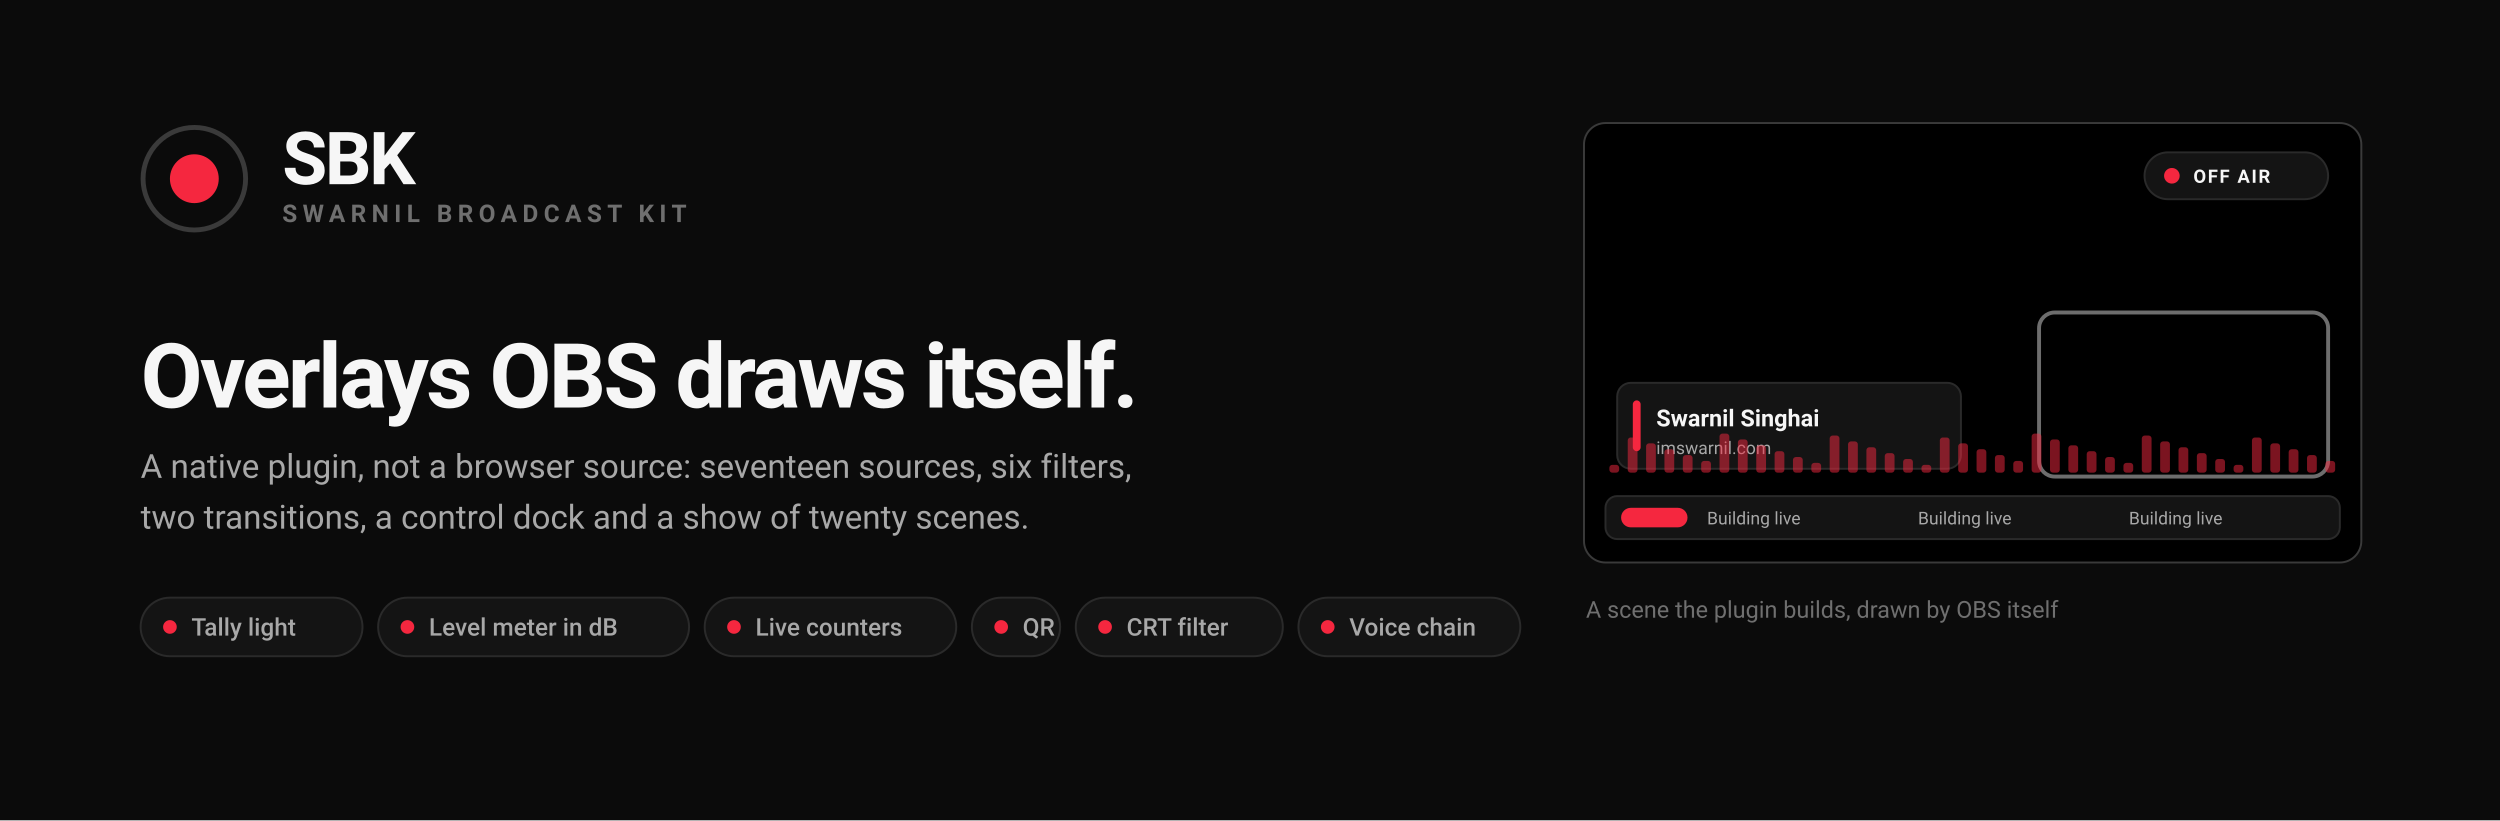
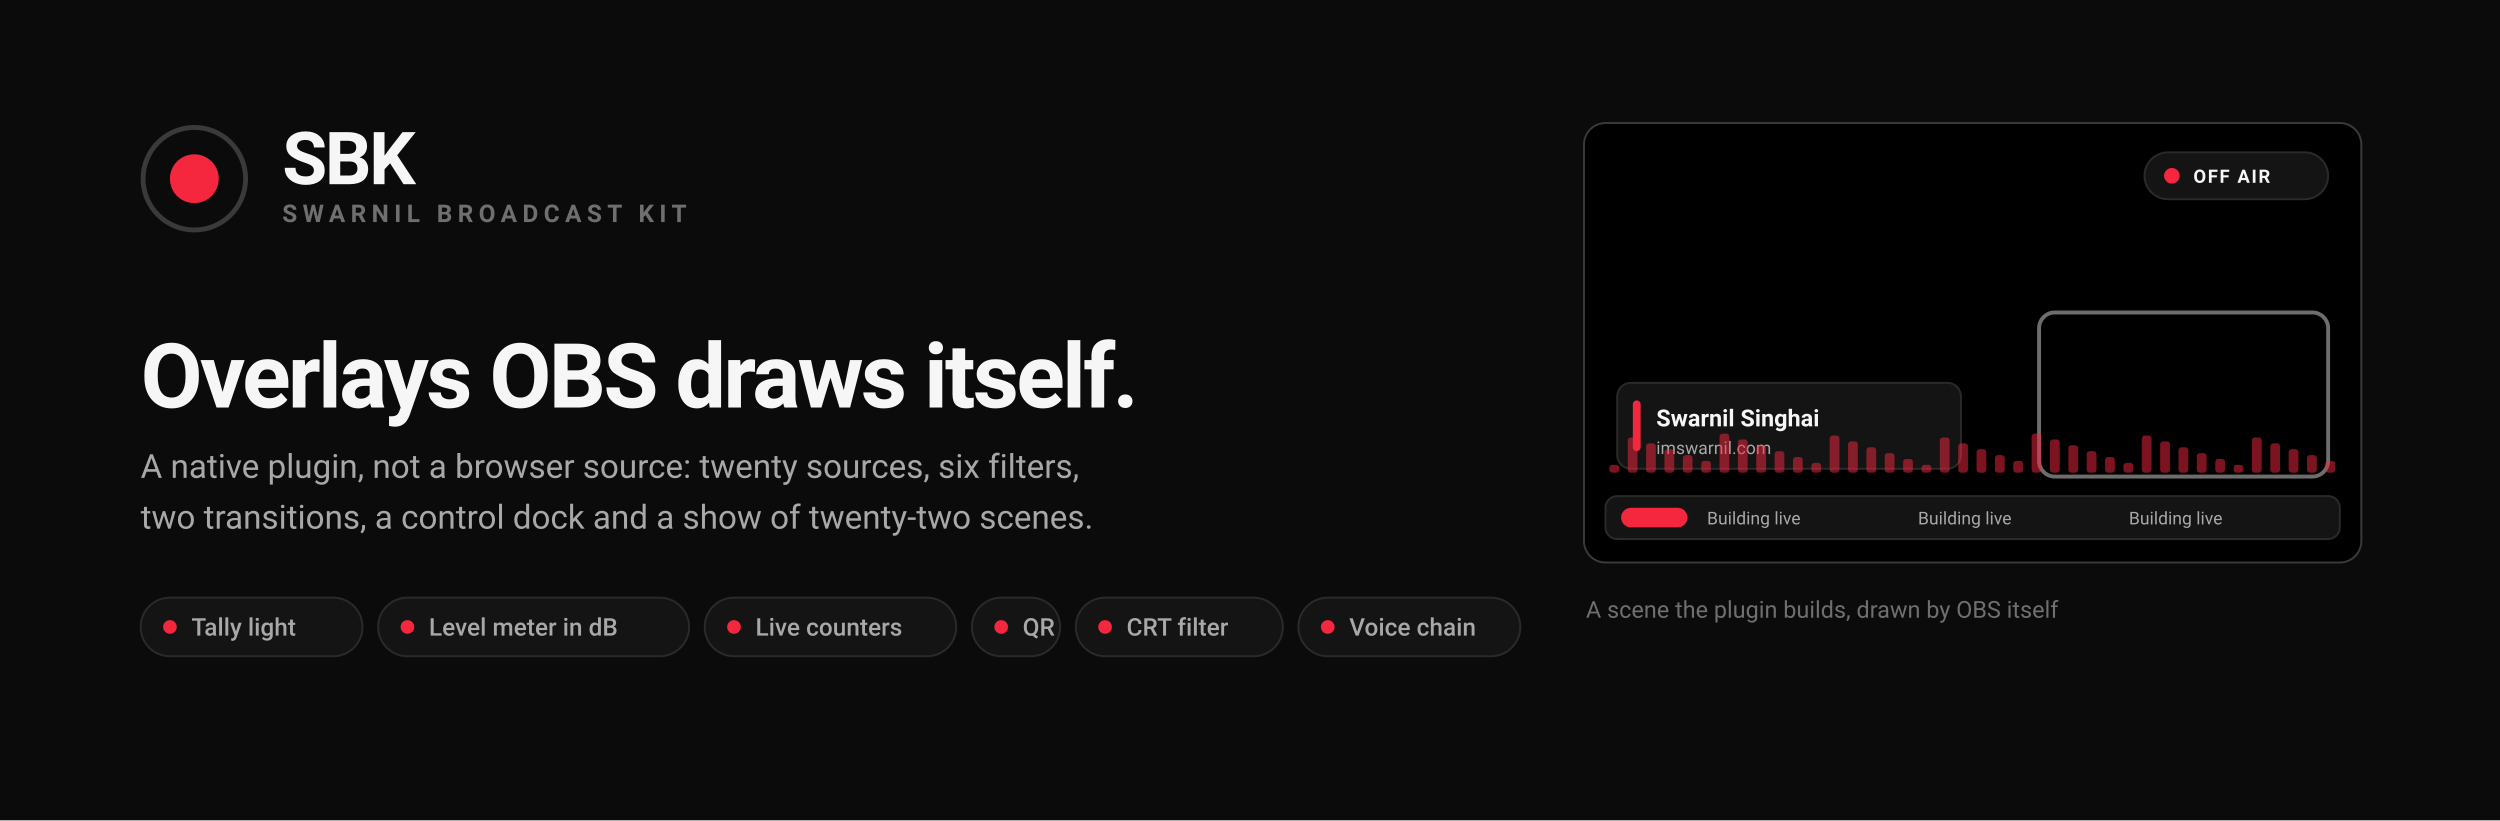
<svg xmlns="http://www.w3.org/2000/svg" viewBox="0 0 1280 420" width="1280" height="420" role="img">
  <rect x="0" y="0" width="1280" height="420" rx="0" fill="#0b0b0b" stroke="none" stroke-width="1" opacity="1" />
  <defs>
    <linearGradient id="fade" x1="0" y1="0" x2="1" y2="0">
      <stop offset="0" stop-color="#000" stop-opacity="0" />
      <stop offset="1" stop-color="#000" stop-opacity="1" />
    </linearGradient>
    <mask id="gridmask">
      <rect x="0" y="0" width="1280" height="420" fill="url(#fade)" />
    </mask>
  </defs>
  <g mask="url(#gridmask)">
    <line x1="0" y1="0" x2="0" y2="420" stroke="#3a3a3a" stroke-width="1" opacity="1" stroke-linecap="round" />
    <line x1="40" y1="0" x2="40" y2="420" stroke="#3a3a3a" stroke-width="1" opacity="1" stroke-linecap="round" />
    <line x1="80" y1="0" x2="80" y2="420" stroke="#3a3a3a" stroke-width="1" opacity="1" stroke-linecap="round" />
    <line x1="120" y1="0" x2="120" y2="420" stroke="#3a3a3a" stroke-width="1" opacity="1" stroke-linecap="round" />
    <line x1="160" y1="0" x2="160" y2="420" stroke="#3a3a3a" stroke-width="1" opacity="1" stroke-linecap="round" />
    <line x1="200" y1="0" x2="200" y2="420" stroke="#3a3a3a" stroke-width="1" opacity="1" stroke-linecap="round" />
    <line x1="240" y1="0" x2="240" y2="420" stroke="#3a3a3a" stroke-width="1" opacity="1" stroke-linecap="round" />
    <line x1="280" y1="0" x2="280" y2="420" stroke="#3a3a3a" stroke-width="1" opacity="1" stroke-linecap="round" />
    <line x1="320" y1="0" x2="320" y2="420" stroke="#3a3a3a" stroke-width="1" opacity="1" stroke-linecap="round" />
    <line x1="360" y1="0" x2="360" y2="420" stroke="#3a3a3a" stroke-width="1" opacity="1" stroke-linecap="round" />
    <line x1="400" y1="0" x2="400" y2="420" stroke="#3a3a3a" stroke-width="1" opacity="1" stroke-linecap="round" />
    <line x1="440" y1="0" x2="440" y2="420" stroke="#3a3a3a" stroke-width="1" opacity="1" stroke-linecap="round" />
    <line x1="480" y1="0" x2="480" y2="420" stroke="#3a3a3a" stroke-width="1" opacity="1" stroke-linecap="round" />
    <line x1="520" y1="0" x2="520" y2="420" stroke="#3a3a3a" stroke-width="1" opacity="1" stroke-linecap="round" />
    <line x1="560" y1="0" x2="560" y2="420" stroke="#3a3a3a" stroke-width="1" opacity="1" stroke-linecap="round" />
    <line x1="600" y1="0" x2="600" y2="420" stroke="#3a3a3a" stroke-width="1" opacity="1" stroke-linecap="round" />
    <line x1="640" y1="0" x2="640" y2="420" stroke="#3a3a3a" stroke-width="1" opacity="1" stroke-linecap="round" />
    <line x1="680" y1="0" x2="680" y2="420" stroke="#3a3a3a" stroke-width="1" opacity="1" stroke-linecap="round" />
    <line x1="720" y1="0" x2="720" y2="420" stroke="#3a3a3a" stroke-width="1" opacity="1" stroke-linecap="round" />
    <line x1="760" y1="0" x2="760" y2="420" stroke="#3a3a3a" stroke-width="1" opacity="1" stroke-linecap="round" />
    <line x1="800" y1="0" x2="800" y2="420" stroke="#3a3a3a" stroke-width="1" opacity="1" stroke-linecap="round" />
    <line x1="840" y1="0" x2="840" y2="420" stroke="#3a3a3a" stroke-width="1" opacity="1" stroke-linecap="round" />
    <line x1="880" y1="0" x2="880" y2="420" stroke="#3a3a3a" stroke-width="1" opacity="1" stroke-linecap="round" />
    <line x1="920" y1="0" x2="920" y2="420" stroke="#3a3a3a" stroke-width="1" opacity="1" stroke-linecap="round" />
    <line x1="960" y1="0" x2="960" y2="420" stroke="#3a3a3a" stroke-width="1" opacity="1" stroke-linecap="round" />
    <line x1="1000" y1="0" x2="1000" y2="420" stroke="#3a3a3a" stroke-width="1" opacity="1" stroke-linecap="round" />
    <line x1="1040" y1="0" x2="1040" y2="420" stroke="#3a3a3a" stroke-width="1" opacity="1" stroke-linecap="round" />
    <line x1="1080" y1="0" x2="1080" y2="420" stroke="#3a3a3a" stroke-width="1" opacity="1" stroke-linecap="round" />
    <line x1="1120" y1="0" x2="1120" y2="420" stroke="#3a3a3a" stroke-width="1" opacity="1" stroke-linecap="round" />
    <line x1="1160" y1="0" x2="1160" y2="420" stroke="#3a3a3a" stroke-width="1" opacity="1" stroke-linecap="round" />
    <line x1="1200" y1="0" x2="1200" y2="420" stroke="#3a3a3a" stroke-width="1" opacity="1" stroke-linecap="round" />
    <line x1="1240" y1="0" x2="1240" y2="420" stroke="#3a3a3a" stroke-width="1" opacity="1" stroke-linecap="round" />
    <line x1="1280" y1="0" x2="1280" y2="420" stroke="#3a3a3a" stroke-width="1" opacity="1" stroke-linecap="round" />
    <line x1="0" y1="0" x2="1280" y2="0" stroke="#3a3a3a" stroke-width="1" opacity="1" stroke-linecap="round" />
    <line x1="0" y1="40" x2="1280" y2="40" stroke="#3a3a3a" stroke-width="1" opacity="1" stroke-linecap="round" />
    <line x1="0" y1="80" x2="1280" y2="80" stroke="#3a3a3a" stroke-width="1" opacity="1" stroke-linecap="round" />
    <line x1="0" y1="120" x2="1280" y2="120" stroke="#3a3a3a" stroke-width="1" opacity="1" stroke-linecap="round" />
    <line x1="0" y1="160" x2="1280" y2="160" stroke="#3a3a3a" stroke-width="1" opacity="1" stroke-linecap="round" />
    <line x1="0" y1="200" x2="1280" y2="200" stroke="#3a3a3a" stroke-width="1" opacity="1" stroke-linecap="round" />
    <line x1="0" y1="240" x2="1280" y2="240" stroke="#3a3a3a" stroke-width="1" opacity="1" stroke-linecap="round" />
    <line x1="0" y1="280" x2="1280" y2="280" stroke="#3a3a3a" stroke-width="1" opacity="1" stroke-linecap="round" />
    <line x1="0" y1="320" x2="1280" y2="320" stroke="#3a3a3a" stroke-width="1" opacity="1" stroke-linecap="round" />
    <line x1="0" y1="360" x2="1280" y2="360" stroke="#3a3a3a" stroke-width="1" opacity="1" stroke-linecap="round" />
    <line x1="0" y1="400" x2="1280" y2="400" stroke="#3a3a3a" stroke-width="1" opacity="1" stroke-linecap="round" />
  </g>
  <circle cx="99.5" cy="91.5" r="26.25" fill="none" stroke="#3a3a3a" stroke-width="2.5" opacity="1" />
  <circle cx="99.5" cy="91.5" r="12.5" fill="#f5273f" stroke="none" stroke-width="1" opacity="1" />
  <text x="144.5" y="84" font-family="ui-sans-serif,system-ui,-apple-system,'Segoe UI',Roboto,Helvetica,Arial,sans-serif" font-size="37.5" font-weight="700" fill="#f6f6f6" text-anchor="start" letter-spacing="-1.25" opacity="1" dominant-baseline="middle">SBK</text>
  <text x="144.5" y="110.25" font-family="ui-sans-serif,system-ui,-apple-system,'Segoe UI',Roboto,Helvetica,Arial,sans-serif" font-size="12.5" font-weight="600" fill="#6f6f6f" text-anchor="start" letter-spacing="2.75" opacity="1" dominant-baseline="middle">SWARNIL BROADCAST KIT</text>
  <text x="72" y="196" font-family="ui-sans-serif,system-ui,-apple-system,'Segoe UI',Roboto,Helvetica,Arial,sans-serif" font-size="46" font-weight="700" fill="#f6f6f6" text-anchor="start" letter-spacing="-1.4" opacity="1" dominant-baseline="middle">Overlays OBS draws itself.</text>
-   <text x="72" y="240" font-family="ui-sans-serif,system-ui,-apple-system,'Segoe UI',Roboto,Helvetica,Arial,sans-serif" font-size="17" font-weight="400" fill="#a8a8a8" text-anchor="start" letter-spacing="0" opacity="1" dominant-baseline="middle">A native plugin, not a browser source: seventeen sources, six filters,</text>
-   <text x="72" y="266" font-family="ui-sans-serif,system-ui,-apple-system,'Segoe UI',Roboto,Helvetica,Arial,sans-serif" font-size="17" font-weight="400" fill="#a8a8a8" text-anchor="start" letter-spacing="0" opacity="1" dominant-baseline="middle">two transitions, a control dock and a show of twenty scenes.</text>
+   <text x="72" y="240" font-family="ui-sans-serif,system-ui,-apple-system,'Segoe UI',Roboto,Helvetica,Arial,sans-serif" font-size="17" font-weight="400" fill="#a8a8a8" text-anchor="start" letter-spacing="0" opacity="1" dominant-baseline="middle">A native plugin, not a browser source: twenty sources, six filters,</text>
+   <text x="72" y="266" font-family="ui-sans-serif,system-ui,-apple-system,'Segoe UI',Roboto,Helvetica,Arial,sans-serif" font-size="17" font-weight="400" fill="#a8a8a8" text-anchor="start" letter-spacing="0" opacity="1" dominant-baseline="middle">two transitions, a control dock and a show of twenty-two scenes.</text>
  <rect x="72" y="306" width="113.6" height="30" rx="15" fill="#141414" stroke="#2a2a2a" stroke-width="1" opacity="1" />
  <circle cx="87" cy="321" r="3.5" fill="#f5273f" stroke="none" stroke-width="1" opacity="1" />
  <text x="98" y="322" font-family="ui-sans-serif,system-ui,-apple-system,'Segoe UI',Roboto,Helvetica,Arial,sans-serif" font-size="12.5" font-weight="500" fill="#a8a8a8" text-anchor="start" letter-spacing="0" opacity="1" dominant-baseline="middle">Tally light</text>
  <rect x="193.6" y="306" width="159.2" height="30" rx="15" fill="#141414" stroke="#2a2a2a" stroke-width="1" opacity="1" />
  <circle cx="208.6" cy="321" r="3.5" fill="#f5273f" stroke="none" stroke-width="1" opacity="1" />
  <text x="219.6" y="322" font-family="ui-sans-serif,system-ui,-apple-system,'Segoe UI',Roboto,Helvetica,Arial,sans-serif" font-size="12.5" font-weight="500" fill="#a8a8a8" text-anchor="start" letter-spacing="0" opacity="1" dominant-baseline="middle">Level meter in dB</text>
  <rect x="360.8" y="306" width="128.8" height="30" rx="15" fill="#141414" stroke="#2a2a2a" stroke-width="1" opacity="1" />
  <circle cx="375.8" cy="321" r="3.5" fill="#f5273f" stroke="none" stroke-width="1" opacity="1" />
  <text x="386.8" y="322" font-family="ui-sans-serif,system-ui,-apple-system,'Segoe UI',Roboto,Helvetica,Arial,sans-serif" font-size="12.5" font-weight="500" fill="#a8a8a8" text-anchor="start" letter-spacing="0" opacity="1" dominant-baseline="middle">Live counters</text>
  <rect x="497.6" y="306" width="45.2" height="30" rx="15" fill="#141414" stroke="#2a2a2a" stroke-width="1" opacity="1" />
  <circle cx="512.6" cy="321" r="3.5" fill="#f5273f" stroke="none" stroke-width="1" opacity="1" />
  <text x="523.6" y="322" font-family="ui-sans-serif,system-ui,-apple-system,'Segoe UI',Roboto,Helvetica,Arial,sans-serif" font-size="12.5" font-weight="500" fill="#a8a8a8" text-anchor="start" letter-spacing="0" opacity="1" dominant-baseline="middle">QR</text>
  <rect x="550.8" y="306" width="106" height="30" rx="15" fill="#141414" stroke="#2a2a2a" stroke-width="1" opacity="1" />
  <circle cx="565.8" cy="321" r="3.5" fill="#f5273f" stroke="none" stroke-width="1" opacity="1" />
  <text x="576.8" y="322" font-family="ui-sans-serif,system-ui,-apple-system,'Segoe UI',Roboto,Helvetica,Arial,sans-serif" font-size="12.5" font-weight="500" fill="#a8a8a8" text-anchor="start" letter-spacing="0" opacity="1" dominant-baseline="middle">CRT filter</text>
  <rect x="664.8" y="306" width="113.6" height="30" rx="15" fill="#141414" stroke="#2a2a2a" stroke-width="1" opacity="1" />
  <circle cx="679.8" cy="321" r="3.5" fill="#f5273f" stroke="none" stroke-width="1" opacity="1" />
  <text x="690.8" y="322" font-family="ui-sans-serif,system-ui,-apple-system,'Segoe UI',Roboto,Helvetica,Arial,sans-serif" font-size="12.5" font-weight="500" fill="#a8a8a8" text-anchor="start" letter-spacing="0" opacity="1" dominant-baseline="middle">Voice chain</text>
  <rect x="811" y="63" width="398" height="225" rx="11" fill="#000" stroke="#3a3a3a" stroke-width="1" opacity="1" />
  <rect x="1044" y="160" width="148" height="84" rx="8" fill="none" stroke="#a8a8a8" stroke-width="2" opacity="0.65" />
  <rect x="828" y="196" width="176" height="44" rx="7" fill="#141414" stroke="#2a2a2a" stroke-width="1" opacity="1" />
  <rect x="836" y="205" width="4" height="26" rx="2" fill="#f5273f" stroke="none" stroke-width="1" opacity="1" />
  <text x="848" y="215" font-family="ui-sans-serif,system-ui,-apple-system,'Segoe UI',Roboto,Helvetica,Arial,sans-serif" font-size="12" font-weight="600" fill="#f6f6f6" text-anchor="start" letter-spacing="0" opacity="1" dominant-baseline="middle">Swarnil Singhai</text>
  <text x="848" y="230" font-family="ui-sans-serif,system-ui,-apple-system,'Segoe UI',Roboto,Helvetica,Arial,sans-serif" font-size="9" font-weight="400" fill="#a8a8a8" text-anchor="start" letter-spacing="0" opacity="1" dominant-baseline="middle">imswarnil.com</text>
  <rect x="1098" y="78" width="94" height="24" rx="12" fill="#141414" stroke="#2a2a2a" stroke-width="1" opacity="1" />
  <circle cx="1112" cy="90" r="4" fill="#f5273f" stroke="none" stroke-width="1" opacity="1" />
  <text x="1123" y="91" font-family="ui-sans-serif,system-ui,-apple-system,'Segoe UI',Roboto,Helvetica,Arial,sans-serif" font-size="9.5" font-weight="600" fill="#f6f6f6" text-anchor="start" letter-spacing="0.8" opacity="1" dominant-baseline="middle">OFF AIR</text>
  <rect x="822" y="254" width="376" height="22" rx="6" fill="#141414" stroke="#2a2a2a" stroke-width="1" opacity="1" />
  <rect x="830" y="260" width="34" height="10" rx="5" fill="#f5273f" stroke="none" stroke-width="1" opacity="1" />
  <text x="874" y="266" font-family="ui-sans-serif,system-ui,-apple-system,'Segoe UI',Roboto,Helvetica,Arial,sans-serif" font-size="9" font-weight="400" fill="#a8a8a8" text-anchor="start" letter-spacing="0" opacity="1" dominant-baseline="middle">Building live</text>
  <text x="982" y="266" font-family="ui-sans-serif,system-ui,-apple-system,'Segoe UI',Roboto,Helvetica,Arial,sans-serif" font-size="9" font-weight="400" fill="#a8a8a8" text-anchor="start" letter-spacing="0" opacity="1" dominant-baseline="middle">Building live</text>
  <text x="1090" y="266" font-family="ui-sans-serif,system-ui,-apple-system,'Segoe UI',Roboto,Helvetica,Arial,sans-serif" font-size="9" font-weight="400" fill="#a8a8a8" text-anchor="start" letter-spacing="0" opacity="1" dominant-baseline="middle">Building live</text>
  <rect x="824" y="238" width="5" height="4" rx="1.5" fill="#f5273f" stroke="none" stroke-width="1" opacity="0.5" />
  <rect x="833.4" y="224" width="5" height="18" rx="1.5" fill="#f5273f" stroke="none" stroke-width="1" opacity="0.5" />
  <rect x="842.8" y="227" width="5" height="15" rx="1.5" fill="#f5273f" stroke="none" stroke-width="1" opacity="0.5" />
  <rect x="852.2" y="230" width="5" height="12" rx="1.5" fill="#f5273f" stroke="none" stroke-width="1" opacity="0.5" />
  <rect x="861.6" y="233" width="5" height="9" rx="1.5" fill="#f5273f" stroke="none" stroke-width="1" opacity="0.5" />
  <rect x="871" y="236" width="5" height="6" rx="1.5" fill="#f5273f" stroke="none" stroke-width="1" opacity="0.5" />
  <rect x="880.4" y="222" width="5" height="20" rx="1.5" fill="#f5273f" stroke="none" stroke-width="1" opacity="0.5" />
  <rect x="889.8" y="225" width="5" height="17" rx="1.5" fill="#f5273f" stroke="none" stroke-width="1" opacity="0.5" />
  <rect x="899.2" y="228" width="5" height="14" rx="1.5" fill="#f5273f" stroke="none" stroke-width="1" opacity="0.5" />
  <rect x="908.6" y="231" width="5" height="11" rx="1.5" fill="#f5273f" stroke="none" stroke-width="1" opacity="0.5" />
  <rect x="918" y="234" width="5" height="8" rx="1.5" fill="#f5273f" stroke="none" stroke-width="1" opacity="0.5" />
  <rect x="927.4" y="237" width="5" height="5" rx="1.5" fill="#f5273f" stroke="none" stroke-width="1" opacity="0.5" />
  <rect x="936.8" y="223" width="5" height="19" rx="1.5" fill="#f5273f" stroke="none" stroke-width="1" opacity="0.5" />
  <rect x="946.2" y="226" width="5" height="16" rx="1.5" fill="#f5273f" stroke="none" stroke-width="1" opacity="0.5" />
  <rect x="955.6" y="229" width="5" height="13" rx="1.5" fill="#f5273f" stroke="none" stroke-width="1" opacity="0.5" />
  <rect x="965" y="232" width="5" height="10" rx="1.5" fill="#f5273f" stroke="none" stroke-width="1" opacity="0.5" />
  <rect x="974.4" y="235" width="5" height="7" rx="1.5" fill="#f5273f" stroke="none" stroke-width="1" opacity="0.5" />
  <rect x="983.8" y="238" width="5" height="4" rx="1.5" fill="#f5273f" stroke="none" stroke-width="1" opacity="0.5" />
  <rect x="993.2" y="224" width="5" height="18" rx="1.5" fill="#f5273f" stroke="none" stroke-width="1" opacity="0.5" />
  <rect x="1002.6" y="227" width="5" height="15" rx="1.5" fill="#f5273f" stroke="none" stroke-width="1" opacity="0.5" />
  <rect x="1012" y="230" width="5" height="12" rx="1.5" fill="#f5273f" stroke="none" stroke-width="1" opacity="0.5" />
  <rect x="1021.4" y="233" width="5" height="9" rx="1.5" fill="#f5273f" stroke="none" stroke-width="1" opacity="0.5" />
  <rect x="1030.8" y="236" width="5" height="6" rx="1.5" fill="#f5273f" stroke="none" stroke-width="1" opacity="0.5" />
  <rect x="1040.2" y="222" width="5" height="20" rx="1.5" fill="#f5273f" stroke="none" stroke-width="1" opacity="0.5" />
  <rect x="1049.6" y="225" width="5" height="17" rx="1.5" fill="#f5273f" stroke="none" stroke-width="1" opacity="0.5" />
  <rect x="1059" y="228" width="5" height="14" rx="1.5" fill="#f5273f" stroke="none" stroke-width="1" opacity="0.5" />
  <rect x="1068.4" y="231" width="5" height="11" rx="1.5" fill="#f5273f" stroke="none" stroke-width="1" opacity="0.5" />
  <rect x="1077.8" y="234" width="5" height="8" rx="1.5" fill="#f5273f" stroke="none" stroke-width="1" opacity="0.5" />
  <rect x="1087.2" y="237" width="5" height="5" rx="1.5" fill="#f5273f" stroke="none" stroke-width="1" opacity="0.5" />
  <rect x="1096.6" y="223" width="5" height="19" rx="1.5" fill="#f5273f" stroke="none" stroke-width="1" opacity="0.5" />
  <rect x="1106" y="226" width="5" height="16" rx="1.5" fill="#f5273f" stroke="none" stroke-width="1" opacity="0.5" />
  <rect x="1115.4" y="229" width="5" height="13" rx="1.5" fill="#f5273f" stroke="none" stroke-width="1" opacity="0.5" />
  <rect x="1124.8" y="232" width="5" height="10" rx="1.5" fill="#f5273f" stroke="none" stroke-width="1" opacity="0.5" />
  <rect x="1134.2" y="235" width="5" height="7" rx="1.5" fill="#f5273f" stroke="none" stroke-width="1" opacity="0.5" />
  <rect x="1143.6" y="238" width="5" height="4" rx="1.5" fill="#f5273f" stroke="none" stroke-width="1" opacity="0.5" />
  <rect x="1153" y="224" width="5" height="18" rx="1.5" fill="#f5273f" stroke="none" stroke-width="1" opacity="0.5" />
  <rect x="1162.4" y="227" width="5" height="15" rx="1.5" fill="#f5273f" stroke="none" stroke-width="1" opacity="0.5" />
  <rect x="1171.8" y="230" width="5" height="12" rx="1.5" fill="#f5273f" stroke="none" stroke-width="1" opacity="0.5" />
  <rect x="1181.2" y="233" width="5" height="9" rx="1.5" fill="#f5273f" stroke="none" stroke-width="1" opacity="0.5" />
  <rect x="1190.6" y="236" width="5" height="6" rx="1.5" fill="#f5273f" stroke="none" stroke-width="1" opacity="0.5" />
  <text x="812" y="313" font-family="ui-sans-serif,system-ui,-apple-system,'Segoe UI',Roboto,Helvetica,Arial,sans-serif" font-size="12" font-weight="400" fill="#6f6f6f" text-anchor="start" letter-spacing="0" opacity="1" dominant-baseline="middle">A scene the plugin builds, drawn by OBS itself</text>
</svg>
